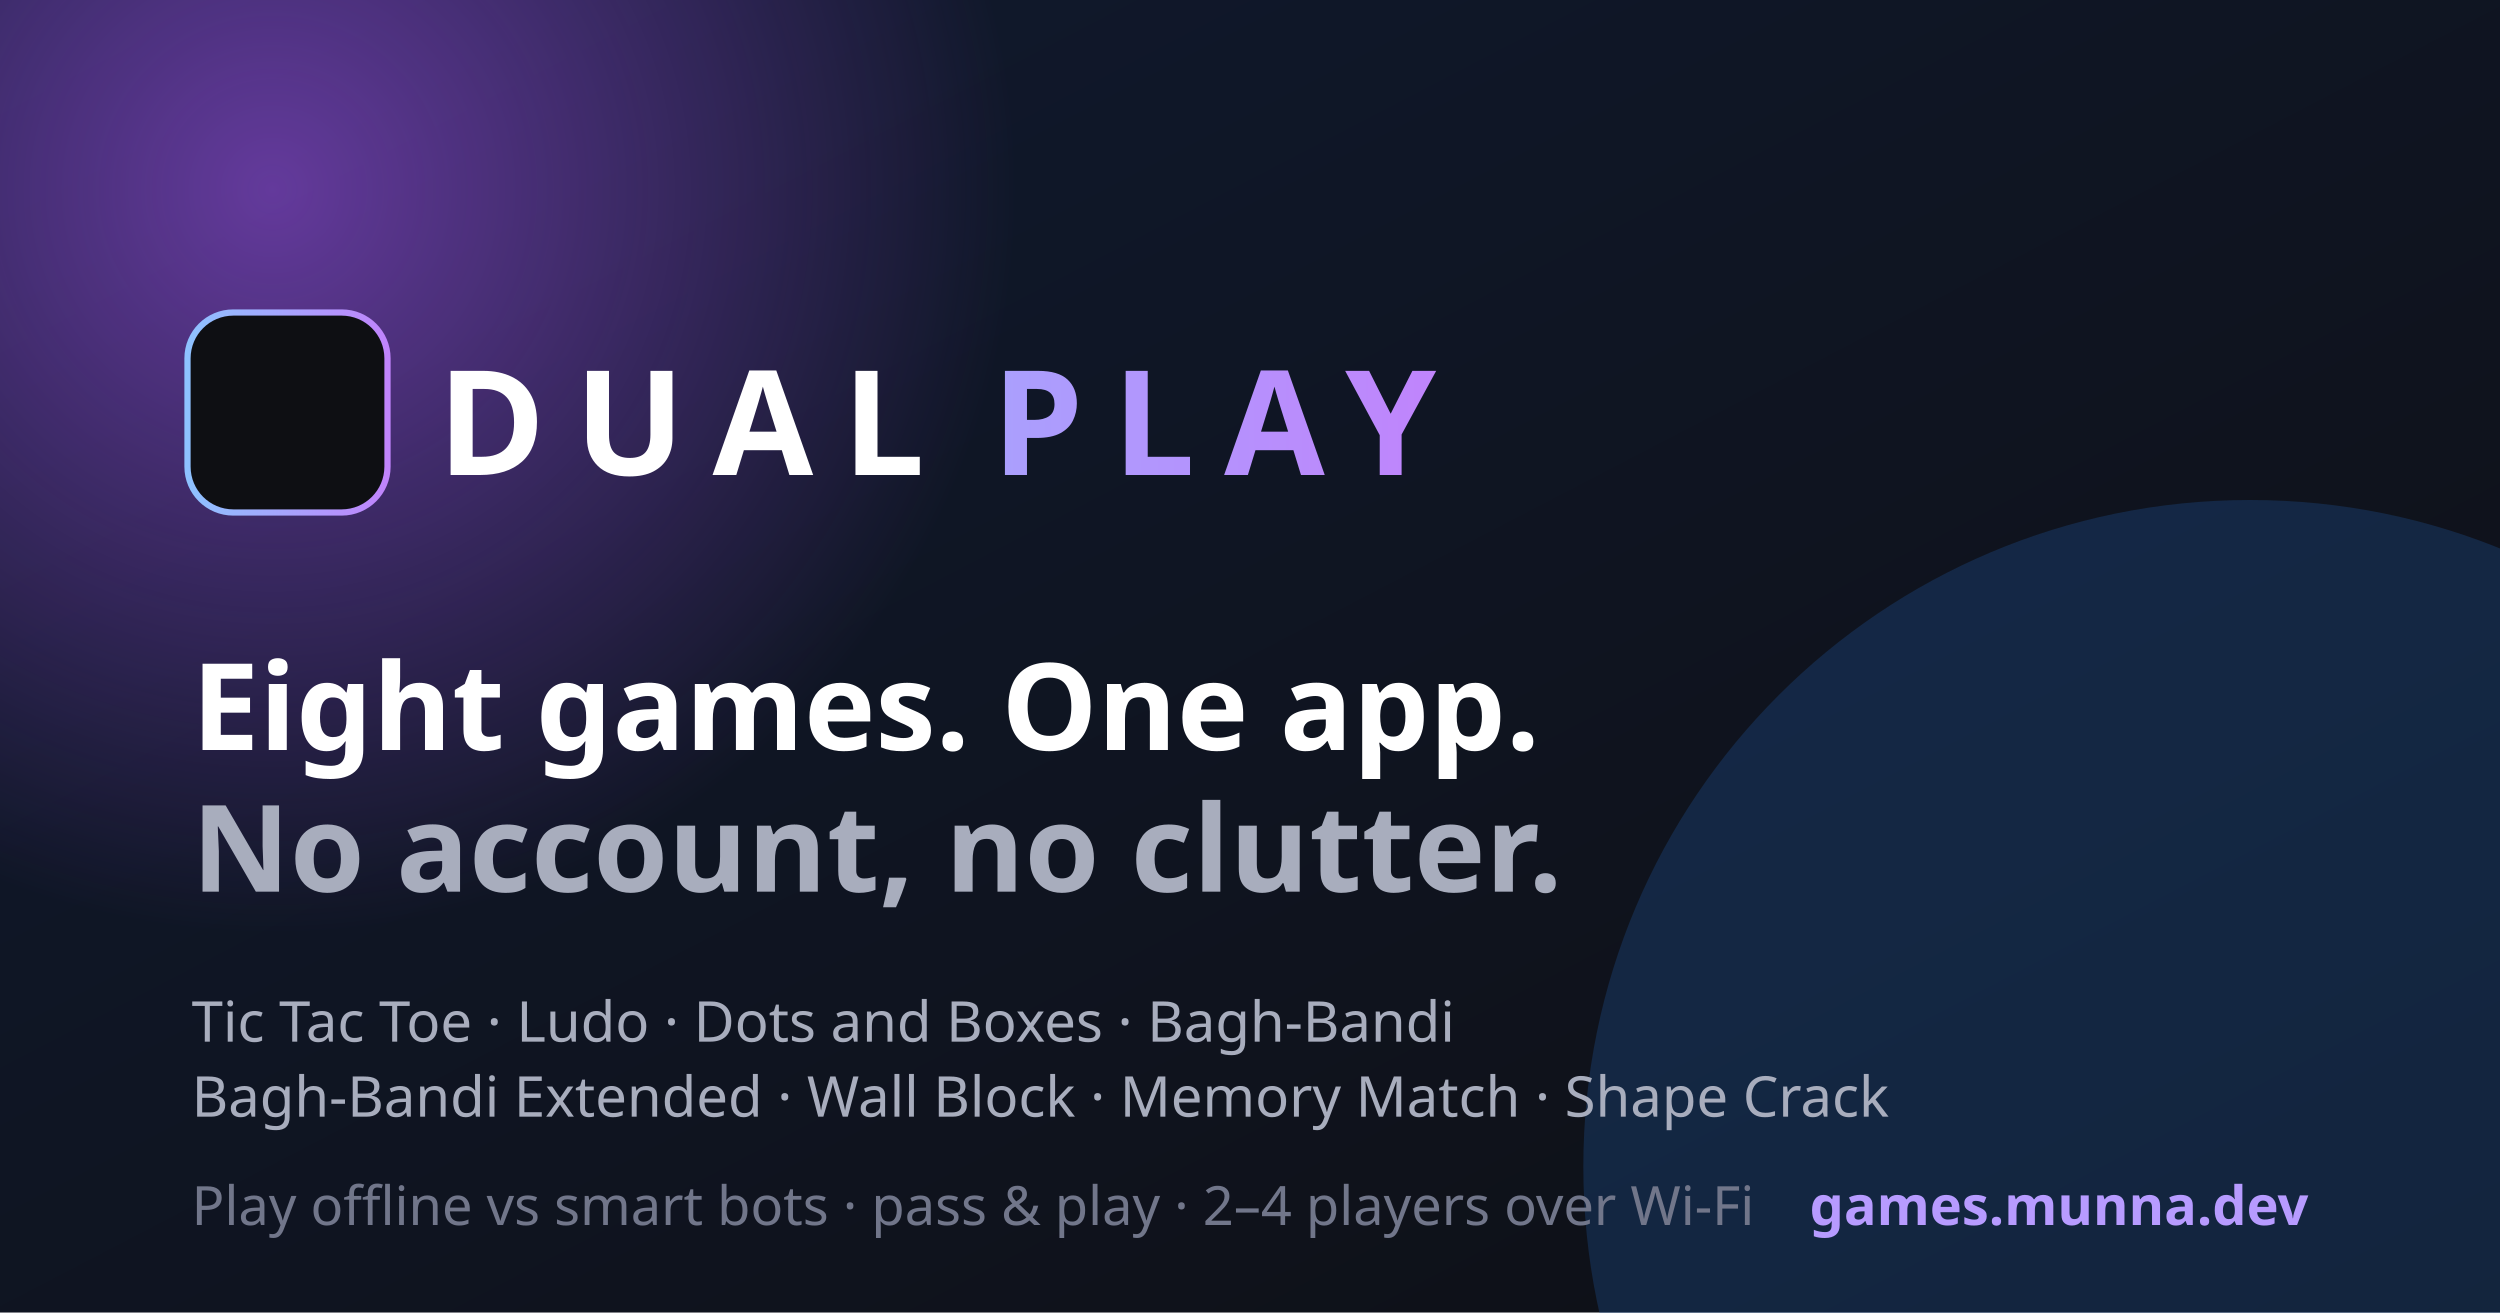
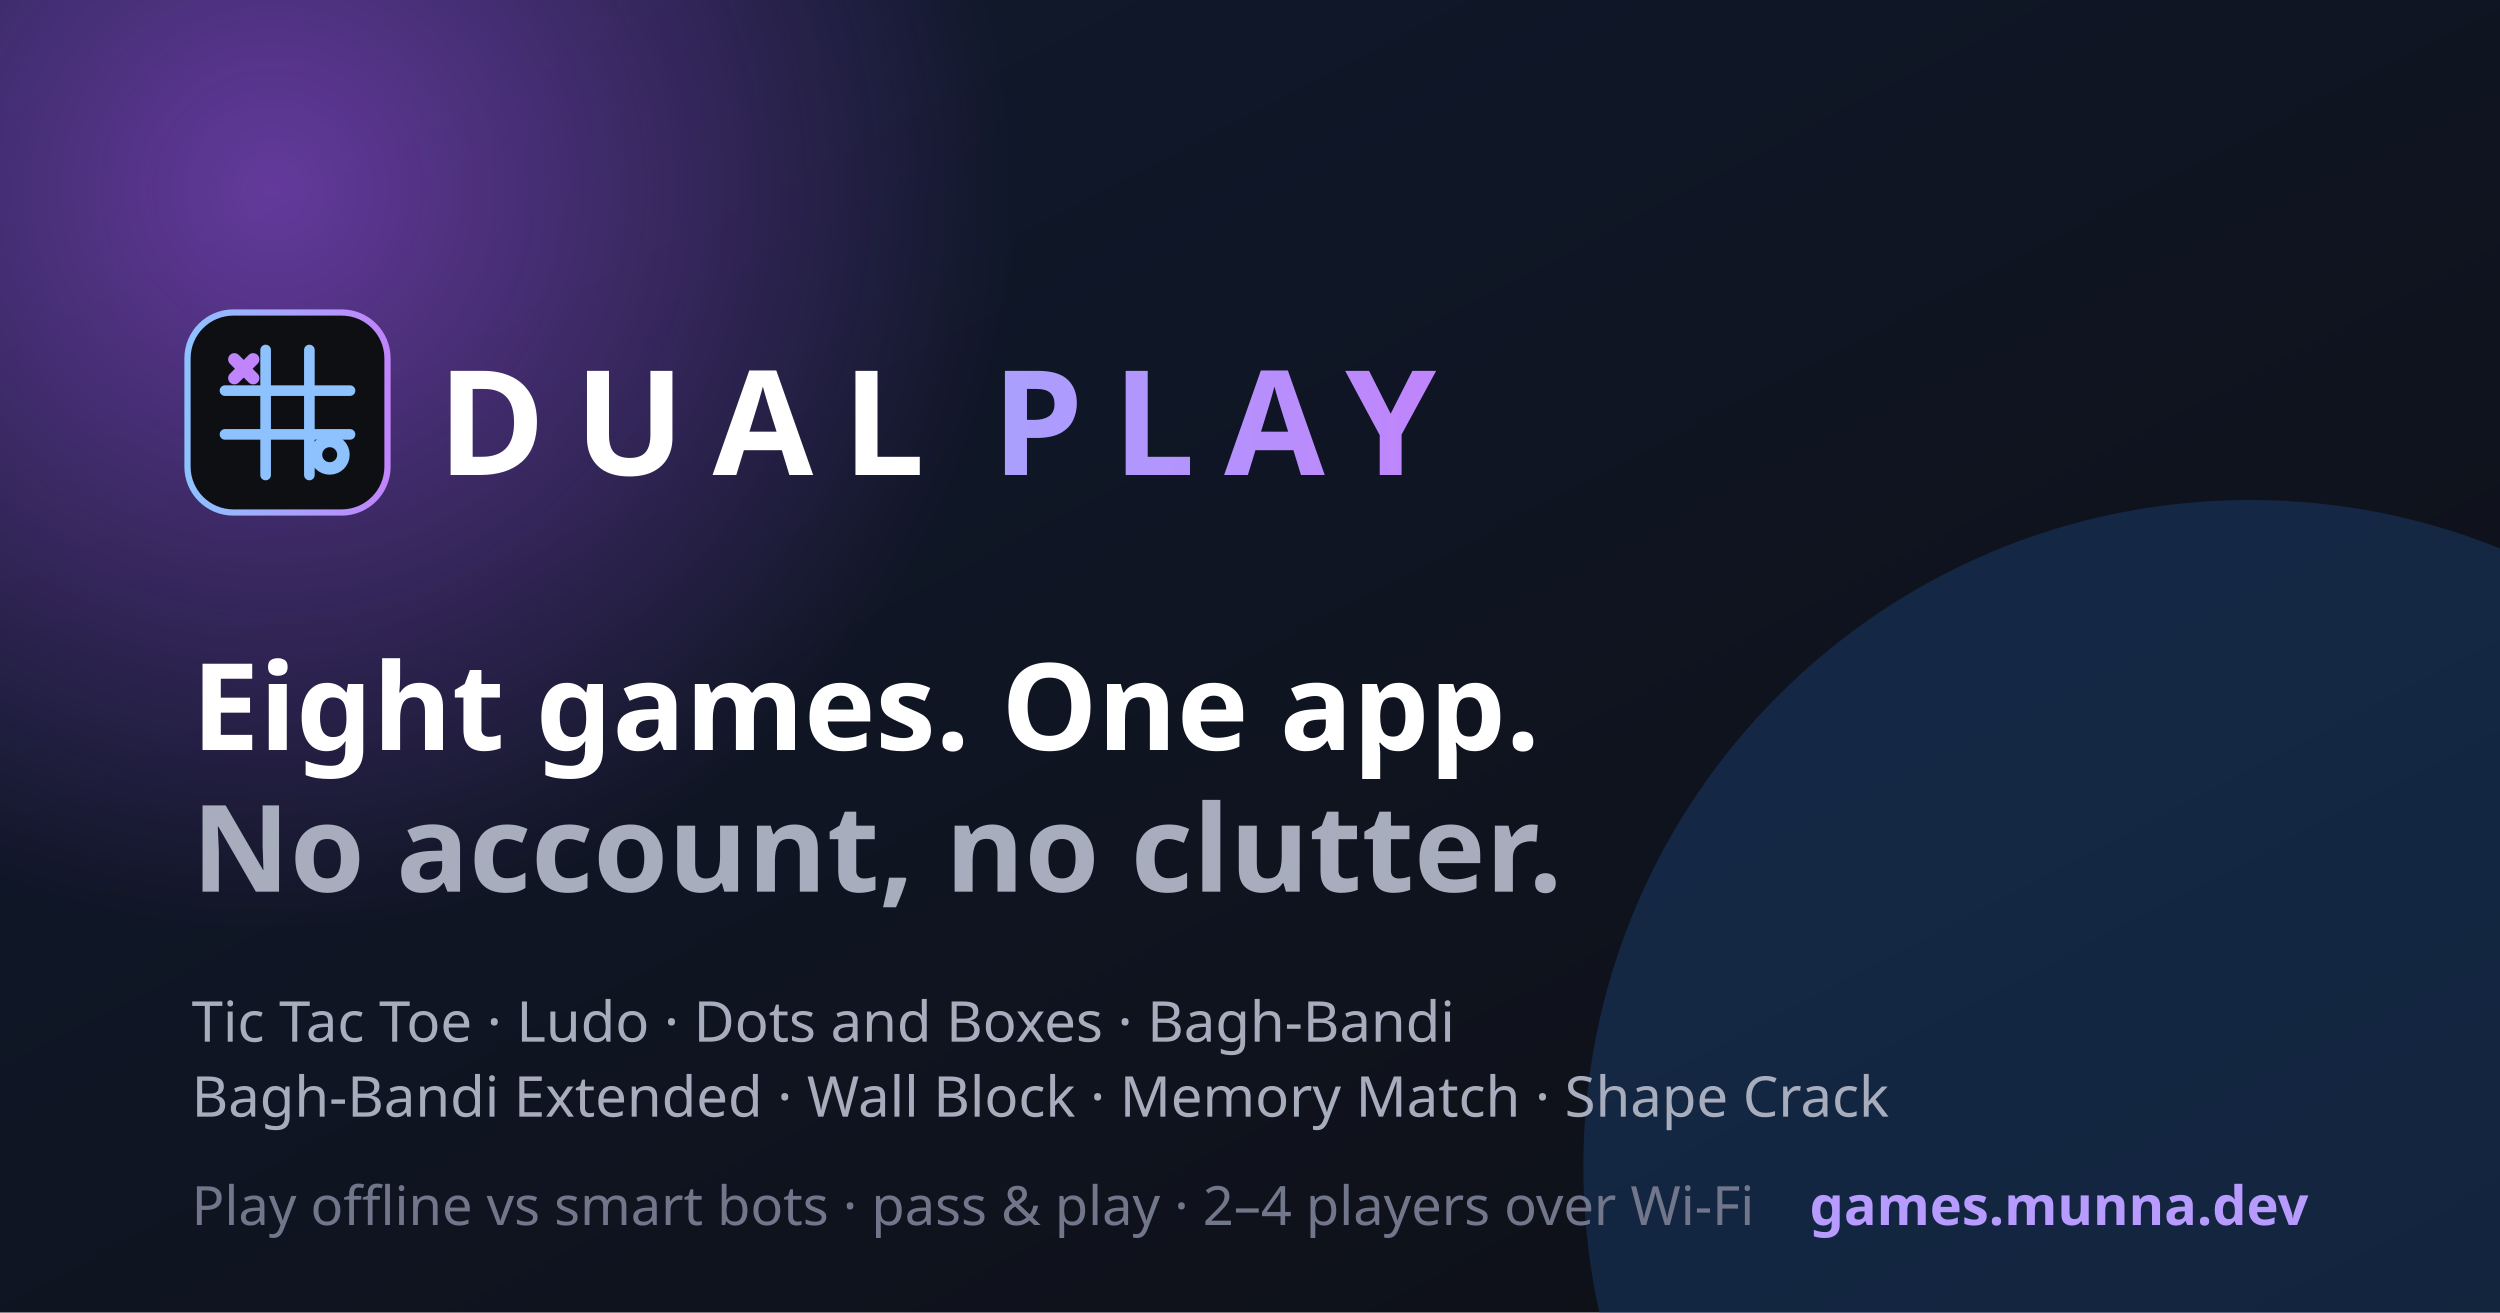
<svg xmlns="http://www.w3.org/2000/svg" viewBox="0 0 1200 630" width="1200" height="630">
  <defs>
    <linearGradient id="bg" x1="0" y1="0" x2="1" y2="1">
      <stop offset="0" stop-color="#101a30" />
      <stop offset="1" stop-color="#0e0f13" />
    </linearGradient>
    <linearGradient id="grad" x1="0" y1="0" x2="1" y2="0">
      <stop offset="0" stop-color="#8ec2ff" />
      <stop offset="1" stop-color="#c084fc" />
    </linearGradient>
    <radialGradient id="glow" cx="0.5" cy="0.5" r="0.5">
      <stop offset="0" stop-color="#a855f7" stop-opacity="0.55" />
      <stop offset="1" stop-color="#a855f7" stop-opacity="0" />
    </radialGradient>
  </defs>
  <rect width="1200" height="630" fill="url(#bg)" />
  <circle cx="130" cy="90" r="360" fill="url(#glow)" />
  <circle cx="1080" cy="560" r="320" fill="#1f4e8c" fill-opacity="0.35" />
  <g transform="translate(90,150)">
    <rect x="0" y="0" width="96" height="96" rx="22" fill="#0e0f13" stroke="url(#grad)" stroke-width="3" />
-     <g stroke="url(#grad)" stroke-width="5" stroke-linecap="round">
-       <line x1="36" y1="14" x2="36" y2="82" />
-       <line x1="60" y1="14" x2="60" y2="82" />
-       <line x1="14" y1="36" x2="82" y2="36" />
-       <line x1="14" y1="60" x2="82" y2="60" />
+     <g transform="scale(1.5)" fill="none">
+       <g stroke="#8ec2ff" stroke-width="3.4" stroke-linecap="round">
+         <line x1="25" y1="12" x2="25" y2="52" />
+         <line x1="39" y1="12" x2="39" y2="52" />
+         <line x1="12" y1="25" x2="52" y2="25" />
+         <line x1="12" y1="39" x2="52" y2="39" />
+       </g>
+       <g stroke="#c084fc" stroke-width="4" stroke-linecap="round">
+         <line x1="15" y1="15" x2="21" y2="21" />
+         <line x1="21" y1="15" x2="15" y2="21" />
+       </g>
+       <circle cx="45.5" cy="45.5" r="4.4" stroke="#8ec2ff" stroke-width="4" />
    </g>
  </g>
  <text x="210" y="228" font-family="'Space Grotesk','Segoe UI',sans-serif" font-size="70" font-weight="700" letter-spacing="14" fill="#ffffff">DUAL <tspan fill="url(#grad)">PLAY</tspan>
  </text>
  <text x="92" y="360" font-family="'Space Grotesk','Segoe UI',sans-serif" font-size="58" font-weight="700" fill="#ffffff">Eight games. One app.</text>
  <text x="92" y="428" font-family="'Space Grotesk','Segoe UI',sans-serif" font-size="58" font-weight="700" fill="#a8adbd">No account, no clutter.</text>
  <text x="92" y="500" font-family="'Segoe UI',sans-serif" font-size="27" fill="#a8adbd">Tic Tac Toe · Ludo · Dots and Boxes · Bagh-Bandi</text>
  <text x="92" y="536" font-family="'Segoe UI',sans-serif" font-size="27" fill="#a8adbd">Bagh-Bandi Extended · Wall Block · Memory Match · Shape Crack</text>
  <text x="92" y="588" font-family="'Segoe UI',sans-serif" font-size="26" fill="#71768a">Play offline vs smart bots · pass &amp; play · 2–4 players over Wi-Fi</text>
  <text x="1108" y="588" text-anchor="end" font-family="'Space Grotesk','Segoe UI',sans-serif" font-size="26" font-weight="600" fill="#b79bff">games.munna.dev</text>
</svg>
